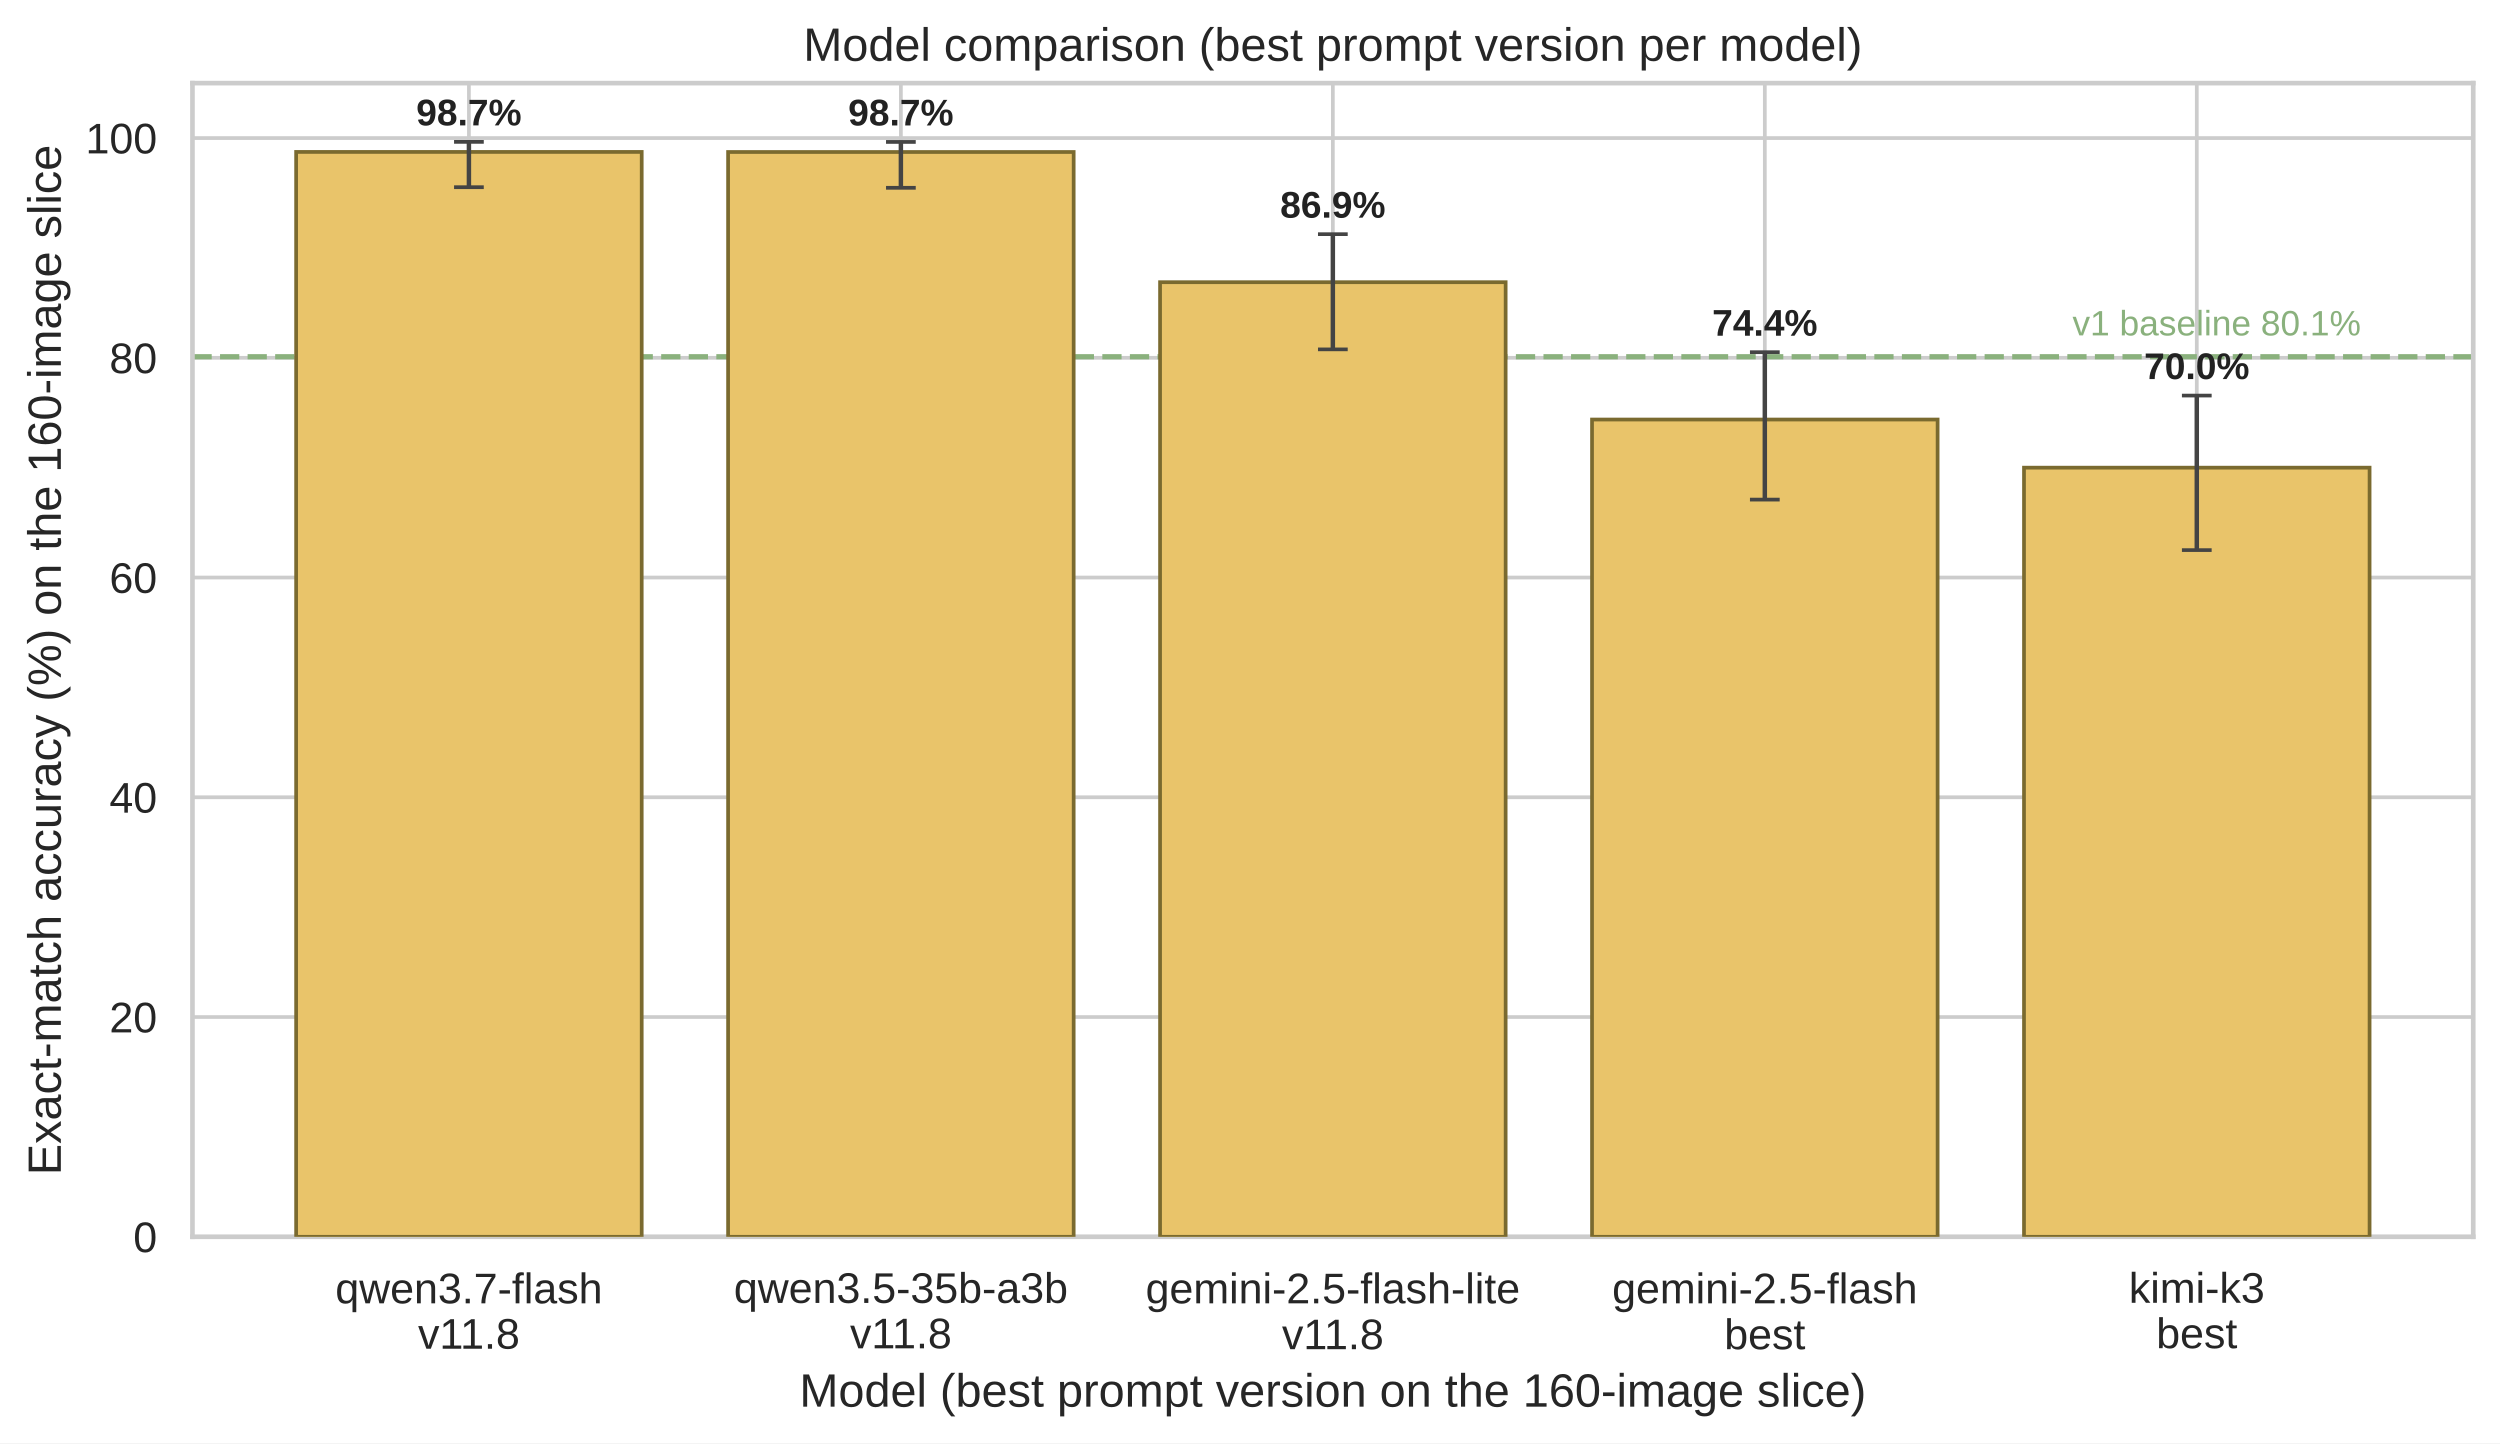
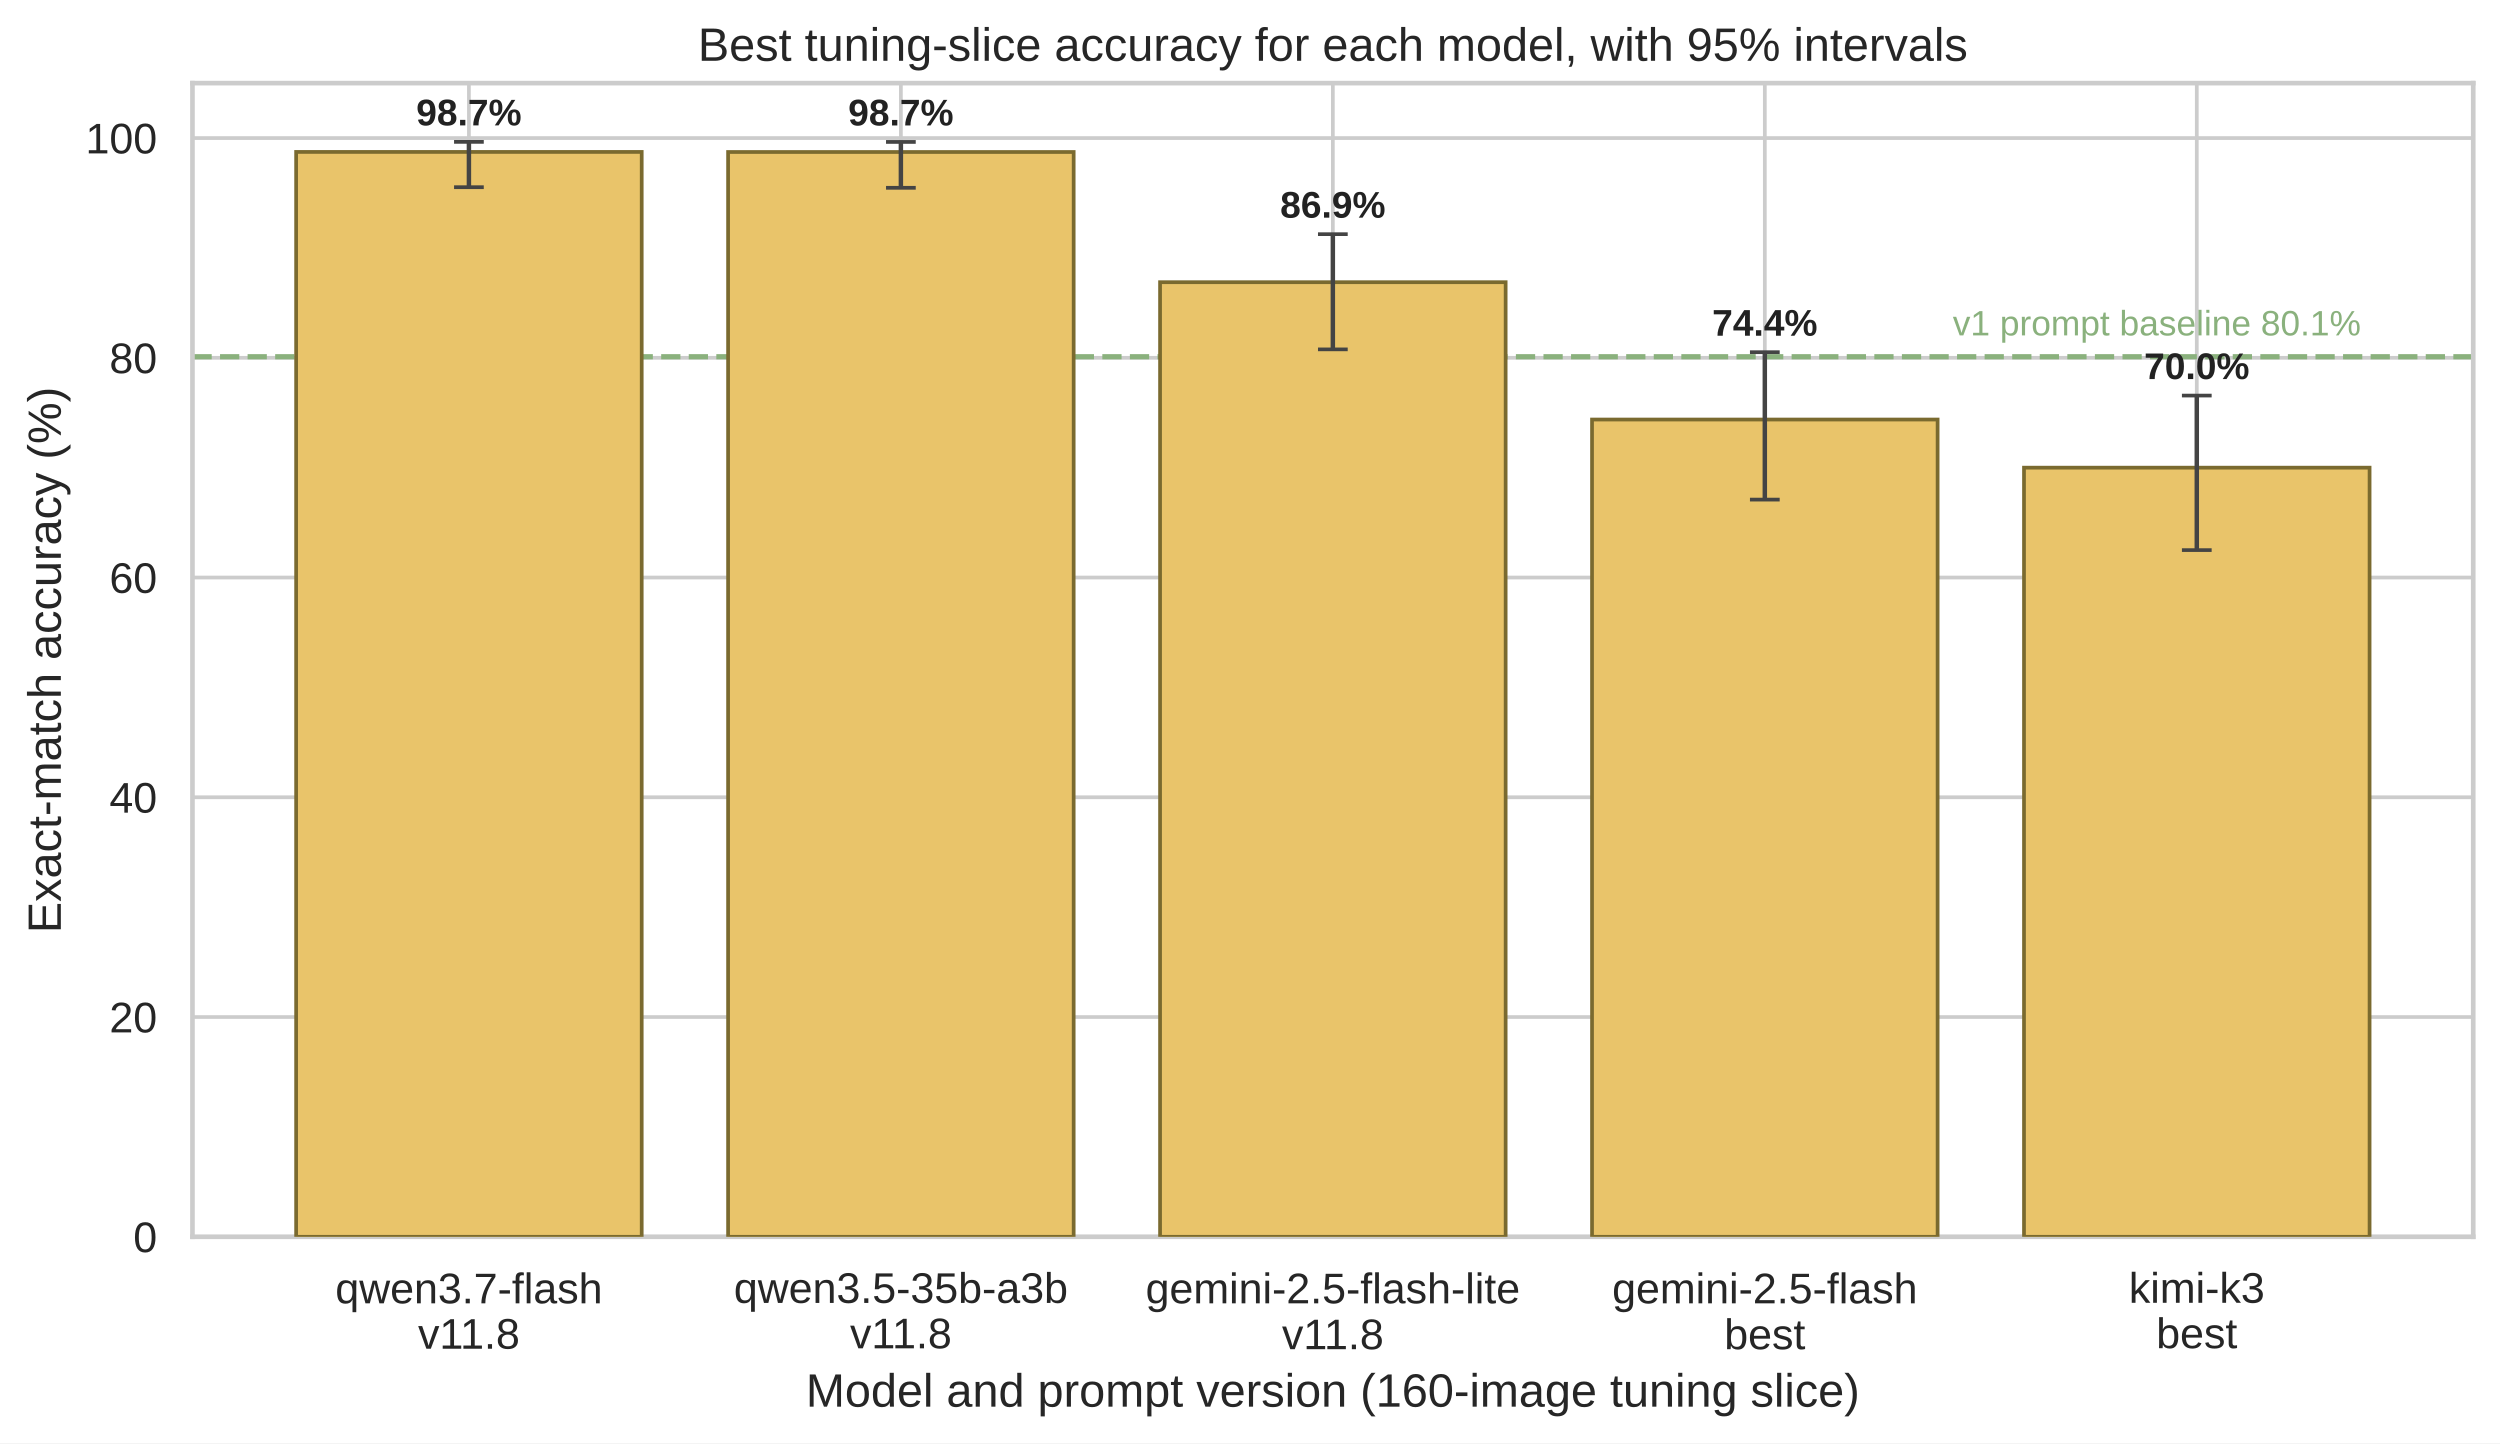
<svg xmlns="http://www.w3.org/2000/svg" xmlns:xlink="http://www.w3.org/1999/xlink" width="672.793pt" height="388.416pt" viewBox="0 0 672.793 388.416" version="1.1">
  <defs>
    <style type="text/css">*{stroke-linejoin: round; stroke-linecap: butt}</style>
  </defs>
  <g id="figure_1">
    <g id="patch_1">
      <path d="M 0 388.416  L 672.793 388.416  L 672.793 0  L 0 0  z " style="fill: #ffffff" />
    </g>
    <g id="axes_1">
      <g id="patch_2">
        <path d="M 51.793 332.836  L 665.593 332.836  L 665.593 22.372  L 51.793 22.372  z " style="fill: #ffffff" />
      </g>
      <g id="matplotlib.axis_1">
        <g id="xtick_1">
          <g id="line2d_1">
            <path d="M 126.193 332.836  L 126.193 22.372  " clip-path="url(#pbdff80eb04)" style="fill: none; stroke: #cccccc; stroke-linecap: round" />
          </g>
          <g id="text_1">
            <text style="fill: #262626; font: 11.55px 'Arial', 'DejaVu Sans', 'Liberation Sans', 'Bitstream Vera Sans', sans-serif" transform="translate(90.23998 350.7444)">qwen3.7-flash</text>
            <text style="fill: #262626; font: 11.55px 'Arial', 'DejaVu Sans', 'Liberation Sans', 'Bitstream Vera Sans', sans-serif" transform="translate(112.4927 362.9607)">v11.8</text>
          </g>
        </g>
        <g id="xtick_2">
          <g id="line2d_2">
            <path d="M 242.443 332.836  L 242.443 22.372  " clip-path="url(#pbdff80eb04)" style="fill: none; stroke: #cccccc; stroke-linecap: round" />
          </g>
          <g id="text_2">
            <text style="fill: #262626; font: 11.55px 'Arial', 'DejaVu Sans', 'Liberation Sans', 'Bitstream Vera Sans', sans-serif" transform="translate(197.4963 350.638)">qwen3.5-35b-a3b</text>
            <text style="fill: #262626; font: 11.55px 'Arial', 'DejaVu Sans', 'Liberation Sans', 'Bitstream Vera Sans', sans-serif" transform="translate(228.7427 362.8543)">v11.8</text>
          </g>
        </g>
        <g id="xtick_3">
          <g id="line2d_3">
            <path d="M 358.693 332.836  L 358.693 22.372  " clip-path="url(#pbdff80eb04)" style="fill: none; stroke: #cccccc; stroke-linecap: round" />
          </g>
          <g id="text_3">
            <text style="fill: #262626; font: 11.55px 'Arial', 'DejaVu Sans', 'Liberation Sans', 'Bitstream Vera Sans', sans-serif" transform="translate(308.3061 350.7444)">gemini-2.5-flash-lite</text>
            <text style="fill: #262626; font: 11.55px 'Arial', 'DejaVu Sans', 'Liberation Sans', 'Bitstream Vera Sans', sans-serif" transform="translate(344.9927 363.0961)">v11.8</text>
          </g>
        </g>
        <g id="xtick_4">
          <g id="line2d_4">
            <path d="M 474.943 332.836  L 474.943 22.372  " clip-path="url(#pbdff80eb04)" style="fill: none; stroke: #cccccc; stroke-linecap: round" />
          </g>
          <g id="text_4">
            <text style="fill: #262626; font: 11.55px 'Arial', 'DejaVu Sans', 'Liberation Sans', 'Bitstream Vera Sans', sans-serif" transform="translate(433.8611 350.7444)">gemini-2.5-flash</text>
            <text style="fill: #262626; font: 11.55px 'Arial', 'DejaVu Sans', 'Liberation Sans', 'Bitstream Vera Sans', sans-serif" transform="translate(464.0282 363.0961)">best</text>
          </g>
        </g>
        <g id="xtick_5">
          <g id="line2d_5">
            <path d="M 591.193 332.836  L 591.193 22.372  " clip-path="url(#pbdff80eb04)" style="fill: none; stroke: #cccccc; stroke-linecap: round" />
          </g>
          <g id="text_5">
            <text style="fill: #262626; font: 11.55px 'Arial', 'DejaVu Sans', 'Liberation Sans', 'Bitstream Vera Sans', sans-serif" transform="translate(572.907 350.6037)">kimi-k3</text>
            <text style="fill: #262626; font: 11.55px 'Arial', 'DejaVu Sans', 'Liberation Sans', 'Bitstream Vera Sans', sans-serif" transform="translate(580.2782 362.82)">best</text>
          </g>
        </g>
        <g id="text_6">
-           <text style="fill: #262626; font: 12.6px 'Arial', 'DejaVu Sans', 'Liberation Sans', 'Bitstream Vera Sans', sans-serif; text-anchor: middle" x="358.693" y="378.564" transform="rotate(-0 358.693 378.5641)">Model (best prompt version on the 160-image slice)</text>
+           <text style="fill: #262626; font: 12.6px 'Arial', 'DejaVu Sans', 'Liberation Sans', 'Bitstream Vera Sans', sans-serif; text-anchor: middle" x="358.693" y="378.564" transform="rotate(-0 358.693 378.5641)">Model and prompt version (160-image tuning slice)</text>
        </g>
      </g>
      <g id="matplotlib.axis_2">
        <g id="ytick_1">
          <g id="line2d_6">
            <path d="M 51.793 332.836  L 665.593 332.836  " clip-path="url(#pbdff80eb04)" style="fill: none; stroke: #cccccc; stroke-linecap: round" />
          </g>
          <g id="text_7">
            <text style="fill: #262626; font: 11.55px 'Arial', 'DejaVu Sans', 'Liberation Sans', 'Bitstream Vera Sans', sans-serif; text-anchor: end" x="42.293" y="336.97" transform="rotate(-0 42.29296 336.97)">0</text>
          </g>
        </g>
        <g id="ytick_2">
          <g id="line2d_7">
            <path d="M 51.793 273.7  L 665.593 273.7  " clip-path="url(#pbdff80eb04)" style="fill: none; stroke: #cccccc; stroke-linecap: round" />
          </g>
          <g id="text_8">
            <text style="fill: #262626; font: 11.55px 'Arial', 'DejaVu Sans', 'Liberation Sans', 'Bitstream Vera Sans', sans-serif; text-anchor: end" x="42.293" y="277.834" transform="rotate(-0 42.29296 277.834)">20</text>
          </g>
        </g>
        <g id="ytick_3">
          <g id="line2d_8">
            <path d="M 51.793 214.564  L 665.593 214.564  " clip-path="url(#pbdff80eb04)" style="fill: none; stroke: #cccccc; stroke-linecap: round" />
          </g>
          <g id="text_9">
            <text style="fill: #262626; font: 11.55px 'Arial', 'DejaVu Sans', 'Liberation Sans', 'Bitstream Vera Sans', sans-serif; text-anchor: end" x="42.293" y="218.698" transform="rotate(-0 42.29296 218.698)">40</text>
          </g>
        </g>
        <g id="ytick_4">
          <g id="line2d_9">
            <path d="M 51.793 155.428  L 665.593 155.428  " clip-path="url(#pbdff80eb04)" style="fill: none; stroke: #cccccc; stroke-linecap: round" />
          </g>
          <g id="text_10">
            <text style="fill: #262626; font: 11.55px 'Arial', 'DejaVu Sans', 'Liberation Sans', 'Bitstream Vera Sans', sans-serif; text-anchor: end" x="42.293" y="159.562" transform="rotate(-0 42.29296 159.562)">60</text>
          </g>
        </g>
        <g id="ytick_5">
          <g id="line2d_10">
            <path d="M 51.793 96.292  L 665.593 96.292  " clip-path="url(#pbdff80eb04)" style="fill: none; stroke: #cccccc; stroke-linecap: round" />
          </g>
          <g id="text_11">
            <text style="fill: #262626; font: 11.55px 'Arial', 'DejaVu Sans', 'Liberation Sans', 'Bitstream Vera Sans', sans-serif; text-anchor: end" x="42.293" y="100.426" transform="rotate(-0 42.29296 100.426)">80</text>
          </g>
        </g>
        <g id="ytick_6">
          <g id="line2d_11">
            <path d="M 51.793 37.156  L 665.593 37.156  " clip-path="url(#pbdff80eb04)" style="fill: none; stroke: #cccccc; stroke-linecap: round" />
          </g>
          <g id="text_12">
            <text style="fill: #262626; font: 11.55px 'Arial', 'DejaVu Sans', 'Liberation Sans', 'Bitstream Vera Sans', sans-serif; text-anchor: end" x="42.293" y="41.29" transform="rotate(-0 42.29296 41.29004)">100</text>
          </g>
        </g>
        <g id="text_13">
-           <text style="fill: #262626; font: 12.6px 'Arial', 'DejaVu Sans', 'Liberation Sans', 'Bitstream Vera Sans', sans-serif; text-anchor: middle" x="16.372" y="177.604" transform="rotate(-90 16.37241 177.6044)">Exact-match accuracy (%) on the 160-image slice</text>
+           <text style="fill: #262626; font: 12.6px 'Arial', 'DejaVu Sans', 'Liberation Sans', 'Bitstream Vera Sans', sans-serif; text-anchor: middle" x="16.372" y="177.604" transform="rotate(-90 16.37241 177.6044)">Exact-match accuracy (%)</text>
        </g>
      </g>
      <g id="line2d_12">
        <path d="M 51.793 95.997  L 665.593 95.997  " clip-path="url(#pbdff80eb04)" style="fill: none; stroke-dasharray: 5.18,2.24; stroke-dashoffset: 0; stroke: #8ab17d; stroke-width: 1.4" />
      </g>
      <g id="patch_3">
        <path d="M 51.793 332.836  L 51.793 22.372  " style="fill: none; stroke: #cccccc; stroke-width: 1.25; stroke-linejoin: miter; stroke-linecap: square" />
      </g>
      <g id="patch_4">
        <path d="M 665.593 332.836  L 665.593 22.372  " style="fill: none; stroke: #cccccc; stroke-width: 1.25; stroke-linejoin: miter; stroke-linecap: square" />
      </g>
      <g id="patch_5">
        <path d="M 51.793 332.836  L 665.593 332.836  " style="fill: none; stroke: #cccccc; stroke-width: 1.25; stroke-linejoin: miter; stroke-linecap: square" />
      </g>
      <g id="patch_6">
        <path d="M 51.793 22.372  L 665.593 22.372  " style="fill: none; stroke: #cccccc; stroke-width: 1.25; stroke-linejoin: miter; stroke-linecap: square" />
      </g>
      <g id="patch_7">
        <path d="M 79.693 332.836  L 172.693 332.836  L 172.693 40.882  L 79.693 40.882  z " clip-path="url(#pbdff80eb04)" style="fill: #e9c46a; stroke: #7a6a2f; stroke-linejoin: miter" />
      </g>
      <g id="patch_8">
        <path d="M 195.943 332.836  L 288.943 332.836  L 288.943 40.912  L 195.943 40.912  z " clip-path="url(#pbdff80eb04)" style="fill: #e9c46a; stroke: #7a6a2f; stroke-linejoin: miter" />
      </g>
      <g id="patch_9">
        <path d="M 312.193 332.836  L 405.193 332.836  L 405.193 75.95  L 312.193 75.95  z " clip-path="url(#pbdff80eb04)" style="fill: #e9c46a; stroke: #7a6a2f; stroke-linejoin: miter" />
      </g>
      <g id="patch_10">
        <path d="M 428.443 332.836  L 521.443 332.836  L 521.443 112.91  L 428.443 112.91  z " clip-path="url(#pbdff80eb04)" style="fill: #e9c46a; stroke: #7a6a2f; stroke-linejoin: miter" />
      </g>
      <g id="patch_11">
        <path d="M 544.693 332.836  L 637.693 332.836  L 637.693 125.86  L 544.693 125.86  z " clip-path="url(#pbdff80eb04)" style="fill: #e9c46a; stroke: #7a6a2f; stroke-linejoin: miter" />
      </g>
      <g id="text_14">
        <text style="fill: #222222; font: 700 10px 'Arial', 'DejaVu Sans', 'Liberation Sans', 'Bitstream Vera Sans', sans-serif; text-anchor: middle" x="126.193" y="33.743" transform="rotate(-0 126.193 33.74315)">98.7%</text>
      </g>
      <g id="text_15">
        <text style="fill: #222222; font: 700 10px 'Arial', 'DejaVu Sans', 'Liberation Sans', 'Bitstream Vera Sans', sans-serif; text-anchor: middle" x="242.443" y="33.756" transform="rotate(-0 242.443 33.75619)">98.7%</text>
      </g>
      <g id="text_16">
        <text style="fill: #222222; font: 700 10px 'Arial', 'DejaVu Sans', 'Liberation Sans', 'Bitstream Vera Sans', sans-serif; text-anchor: middle" x="358.693" y="58.585" transform="rotate(-0 358.693 58.58498)">86.9%</text>
      </g>
      <g id="text_17">
        <text style="fill: #222222; font: 700 10px 'Arial', 'DejaVu Sans', 'Liberation Sans', 'Bitstream Vera Sans', sans-serif; text-anchor: middle" x="474.943" y="90.341" transform="rotate(-0 474.943 90.34131)">74.4%</text>
      </g>
      <g id="text_18">
        <text style="fill: #222222; font: 700 10px 'Arial', 'DejaVu Sans', 'Liberation Sans', 'Bitstream Vera Sans', sans-serif; text-anchor: middle" x="591.193" y="102.018" transform="rotate(-0 591.193 102.0175)">70.0%</text>
      </g>
      <g id="text_19">
-         <text style="fill: #8ab17d; font: 9.5px 'Arial', 'DejaVu Sans', 'Liberation Sans', 'Bitstream Vera Sans', sans-serif; text-anchor: end" x="635.368" y="90.265" transform="rotate(-0 635.368 90.26476)">v1 baseline 80.1%</text>
+         <text style="fill: #8ab17d; font: 9.5px 'Arial', 'DejaVu Sans', 'Liberation Sans', 'Bitstream Vera Sans', sans-serif; text-anchor: end" x="635.368" y="90.265" transform="rotate(-0 635.368 90.26476)">v1 prompt baseline 80.1%</text>
      </g>
      <g id="text_20">
-         <text style="fill: #262626; font: 12.6px 'Arial', 'DejaVu Sans', 'Liberation Sans', 'Bitstream Vera Sans', sans-serif; text-anchor: middle" x="358.693" y="16.372" transform="rotate(-0 358.693 16.37241)">Model comparison (best prompt version per model)</text>
+         <text style="fill: #262626; font: 12.6px 'Arial', 'DejaVu Sans', 'Liberation Sans', 'Bitstream Vera Sans', sans-serif; text-anchor: middle" x="358.693" y="16.372" transform="rotate(-0 358.693 16.37241)">Best tuning-slice accuracy for each model, with 95% intervals</text>
      </g>
      <g id="LineCollection_1">
        <path d="M 126.193 50.373  L 126.193 38.178  " clip-path="url(#pbdff80eb04)" style="fill: none; stroke: #444444; stroke-width: 1.2" />
        <path d="M 242.443 50.537  L 242.443 38.191  " clip-path="url(#pbdff80eb04)" style="fill: none; stroke: #444444; stroke-width: 1.2" />
        <path d="M 358.693 94.022  L 358.693 63.02  " clip-path="url(#pbdff80eb04)" style="fill: none; stroke: #444444; stroke-width: 1.2" />
        <path d="M 474.943 134.452  L 474.943 94.777  " clip-path="url(#pbdff80eb04)" style="fill: none; stroke: #444444; stroke-width: 1.2" />
        <path d="M 591.193 148.041  L 591.193 106.453  " clip-path="url(#pbdff80eb04)" style="fill: none; stroke: #444444; stroke-width: 1.2" />
      </g>
      <g id="line2d_13">
        <defs>
          <path id="mf41fe819f6" d="M 4 0  L -4 -0  " style="stroke: #444444" />
        </defs>
        <g clip-path="url(#pbdff80eb04)">
          <use xlink:href="#mf41fe819f6" x="126.193" y="50.373" style="fill: #444444; stroke: #444444" />
          <use xlink:href="#mf41fe819f6" x="242.443" y="50.537" style="fill: #444444; stroke: #444444" />
          <use xlink:href="#mf41fe819f6" x="358.693" y="94.022" style="fill: #444444; stroke: #444444" />
          <use xlink:href="#mf41fe819f6" x="474.943" y="134.452" style="fill: #444444; stroke: #444444" />
          <use xlink:href="#mf41fe819f6" x="591.193" y="148.041" style="fill: #444444; stroke: #444444" />
        </g>
      </g>
      <g id="line2d_14">
        <g clip-path="url(#pbdff80eb04)">
          <use xlink:href="#mf41fe819f6" x="126.193" y="38.178" style="fill: #444444; stroke: #444444" />
          <use xlink:href="#mf41fe819f6" x="242.443" y="38.191" style="fill: #444444; stroke: #444444" />
          <use xlink:href="#mf41fe819f6" x="358.693" y="63.02" style="fill: #444444; stroke: #444444" />
          <use xlink:href="#mf41fe819f6" x="474.943" y="94.777" style="fill: #444444; stroke: #444444" />
          <use xlink:href="#mf41fe819f6" x="591.193" y="106.453" style="fill: #444444; stroke: #444444" />
        </g>
      </g>
    </g>
  </g>
  <defs>
    <clipPath id="pbdff80eb04">
      <rect x="51.793" y="22.372" width="613.8" height="310.464" />
    </clipPath>
  </defs>
</svg>
